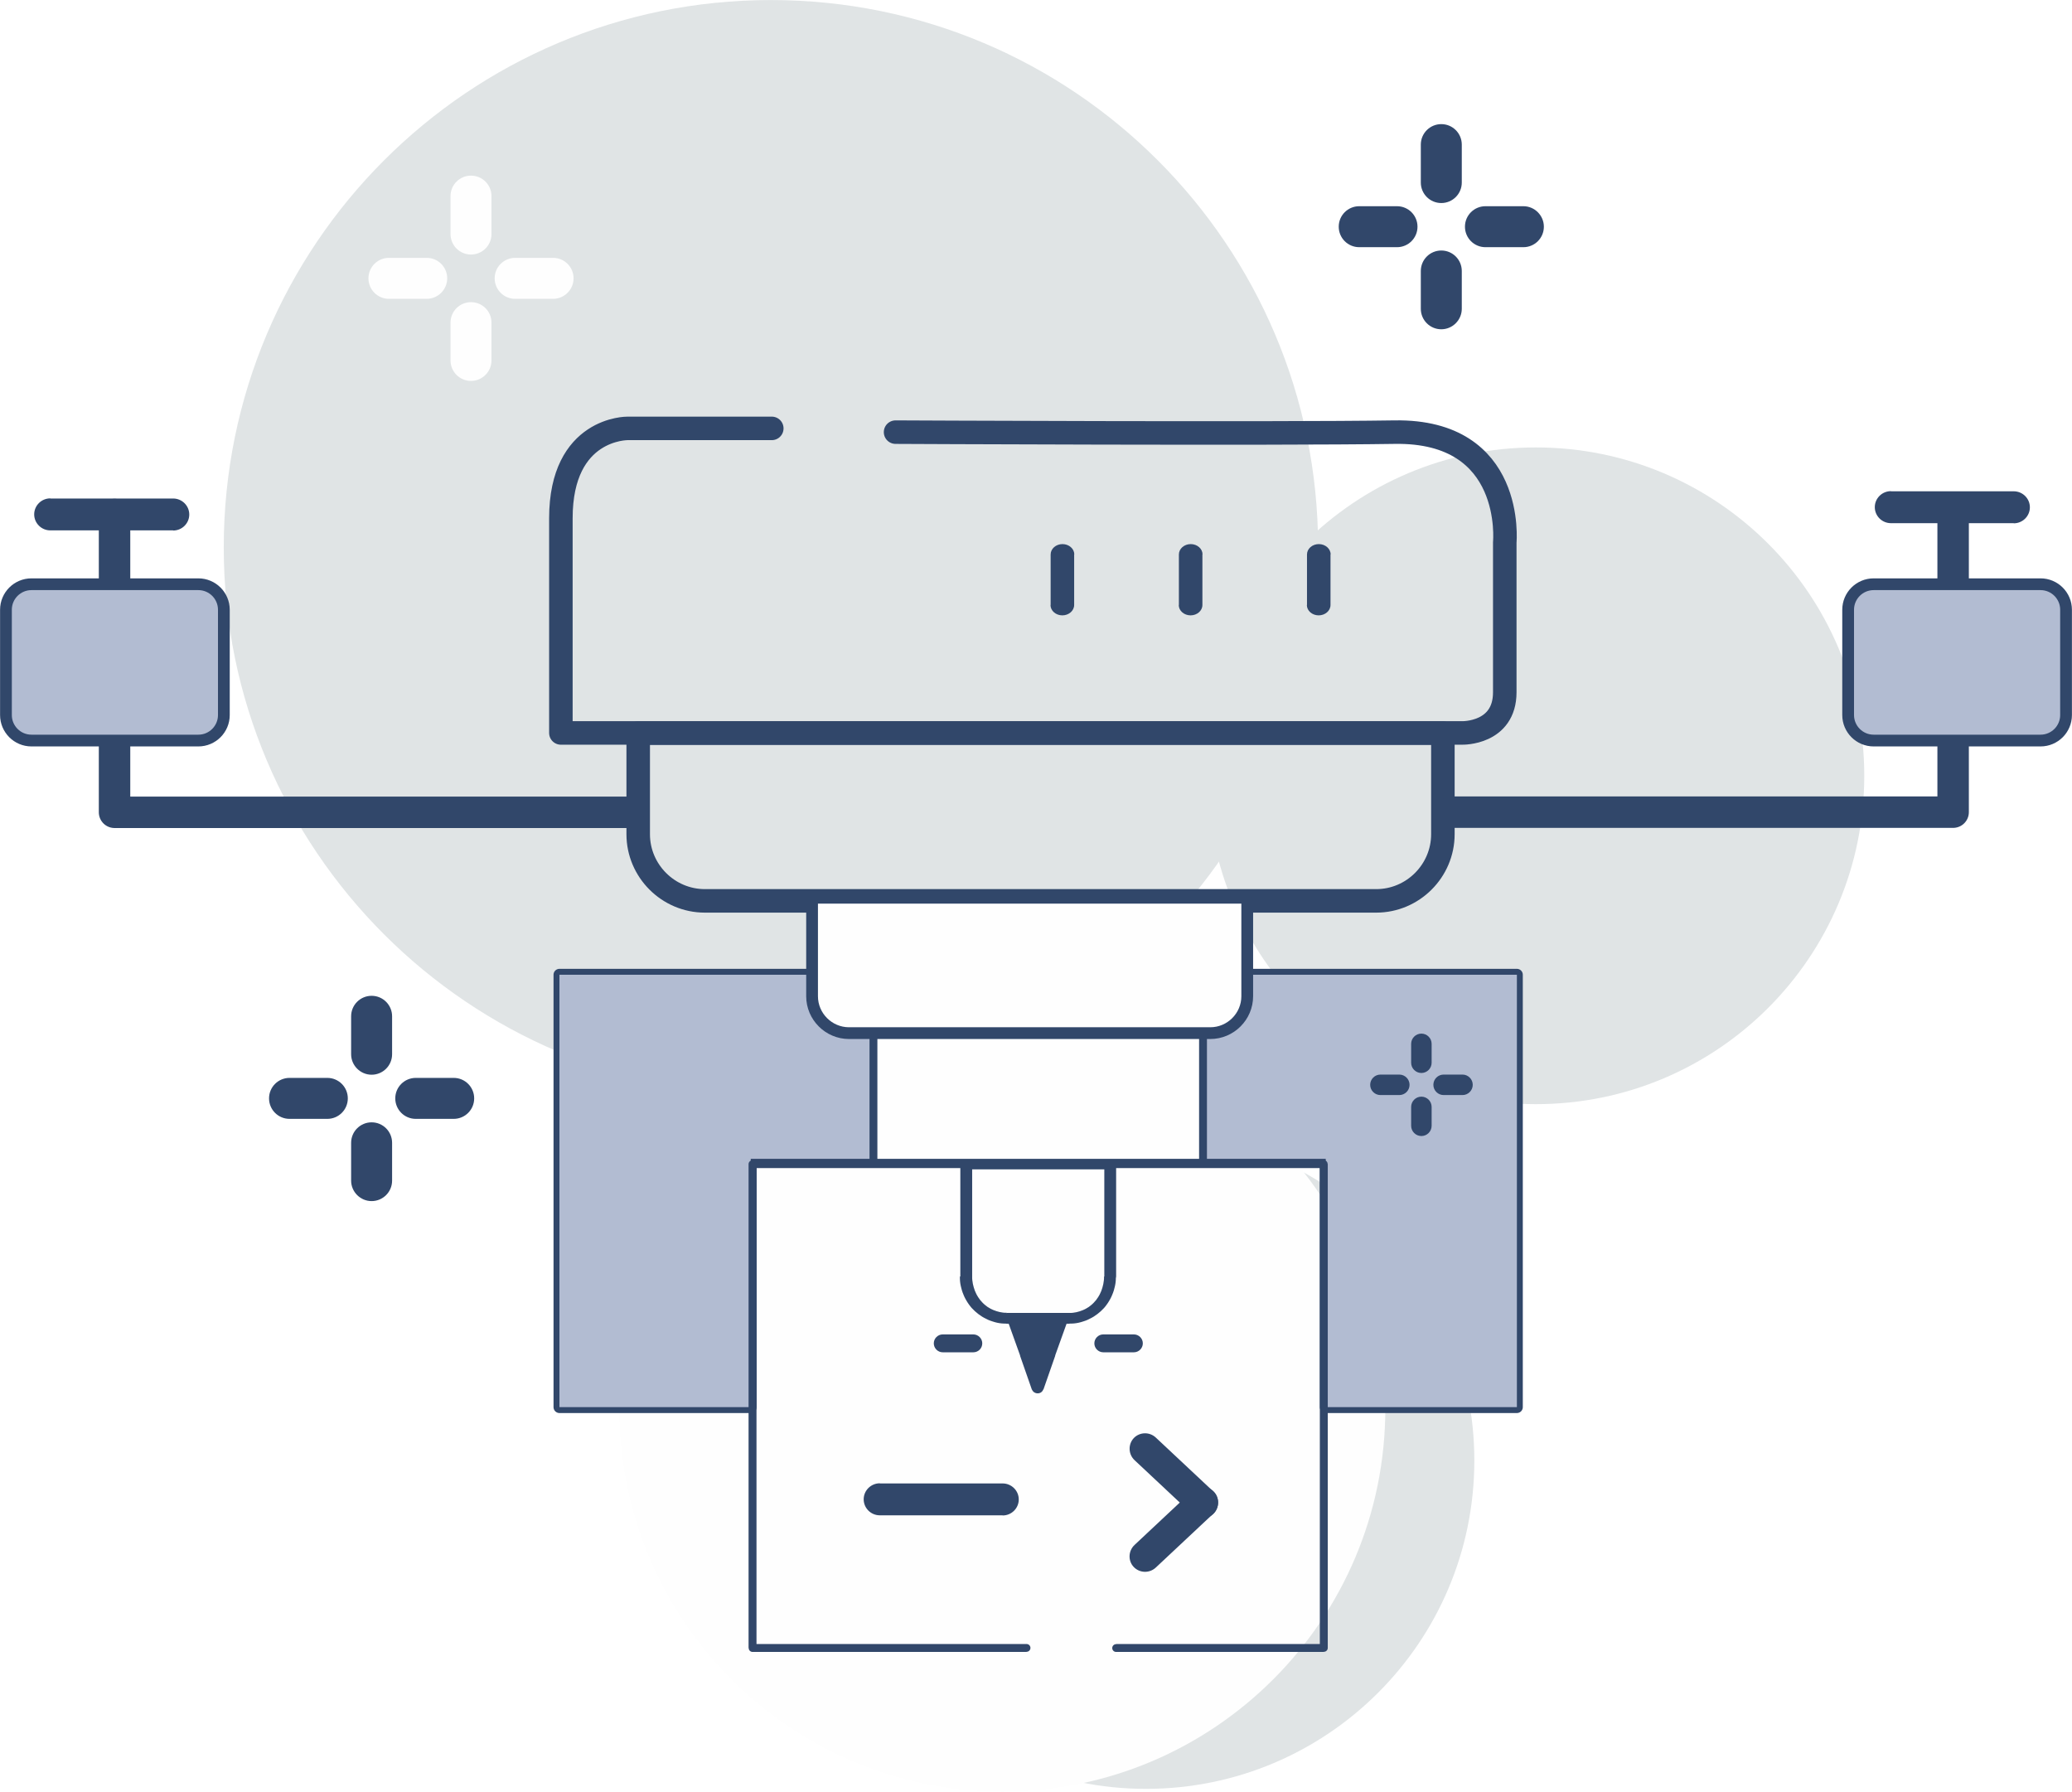
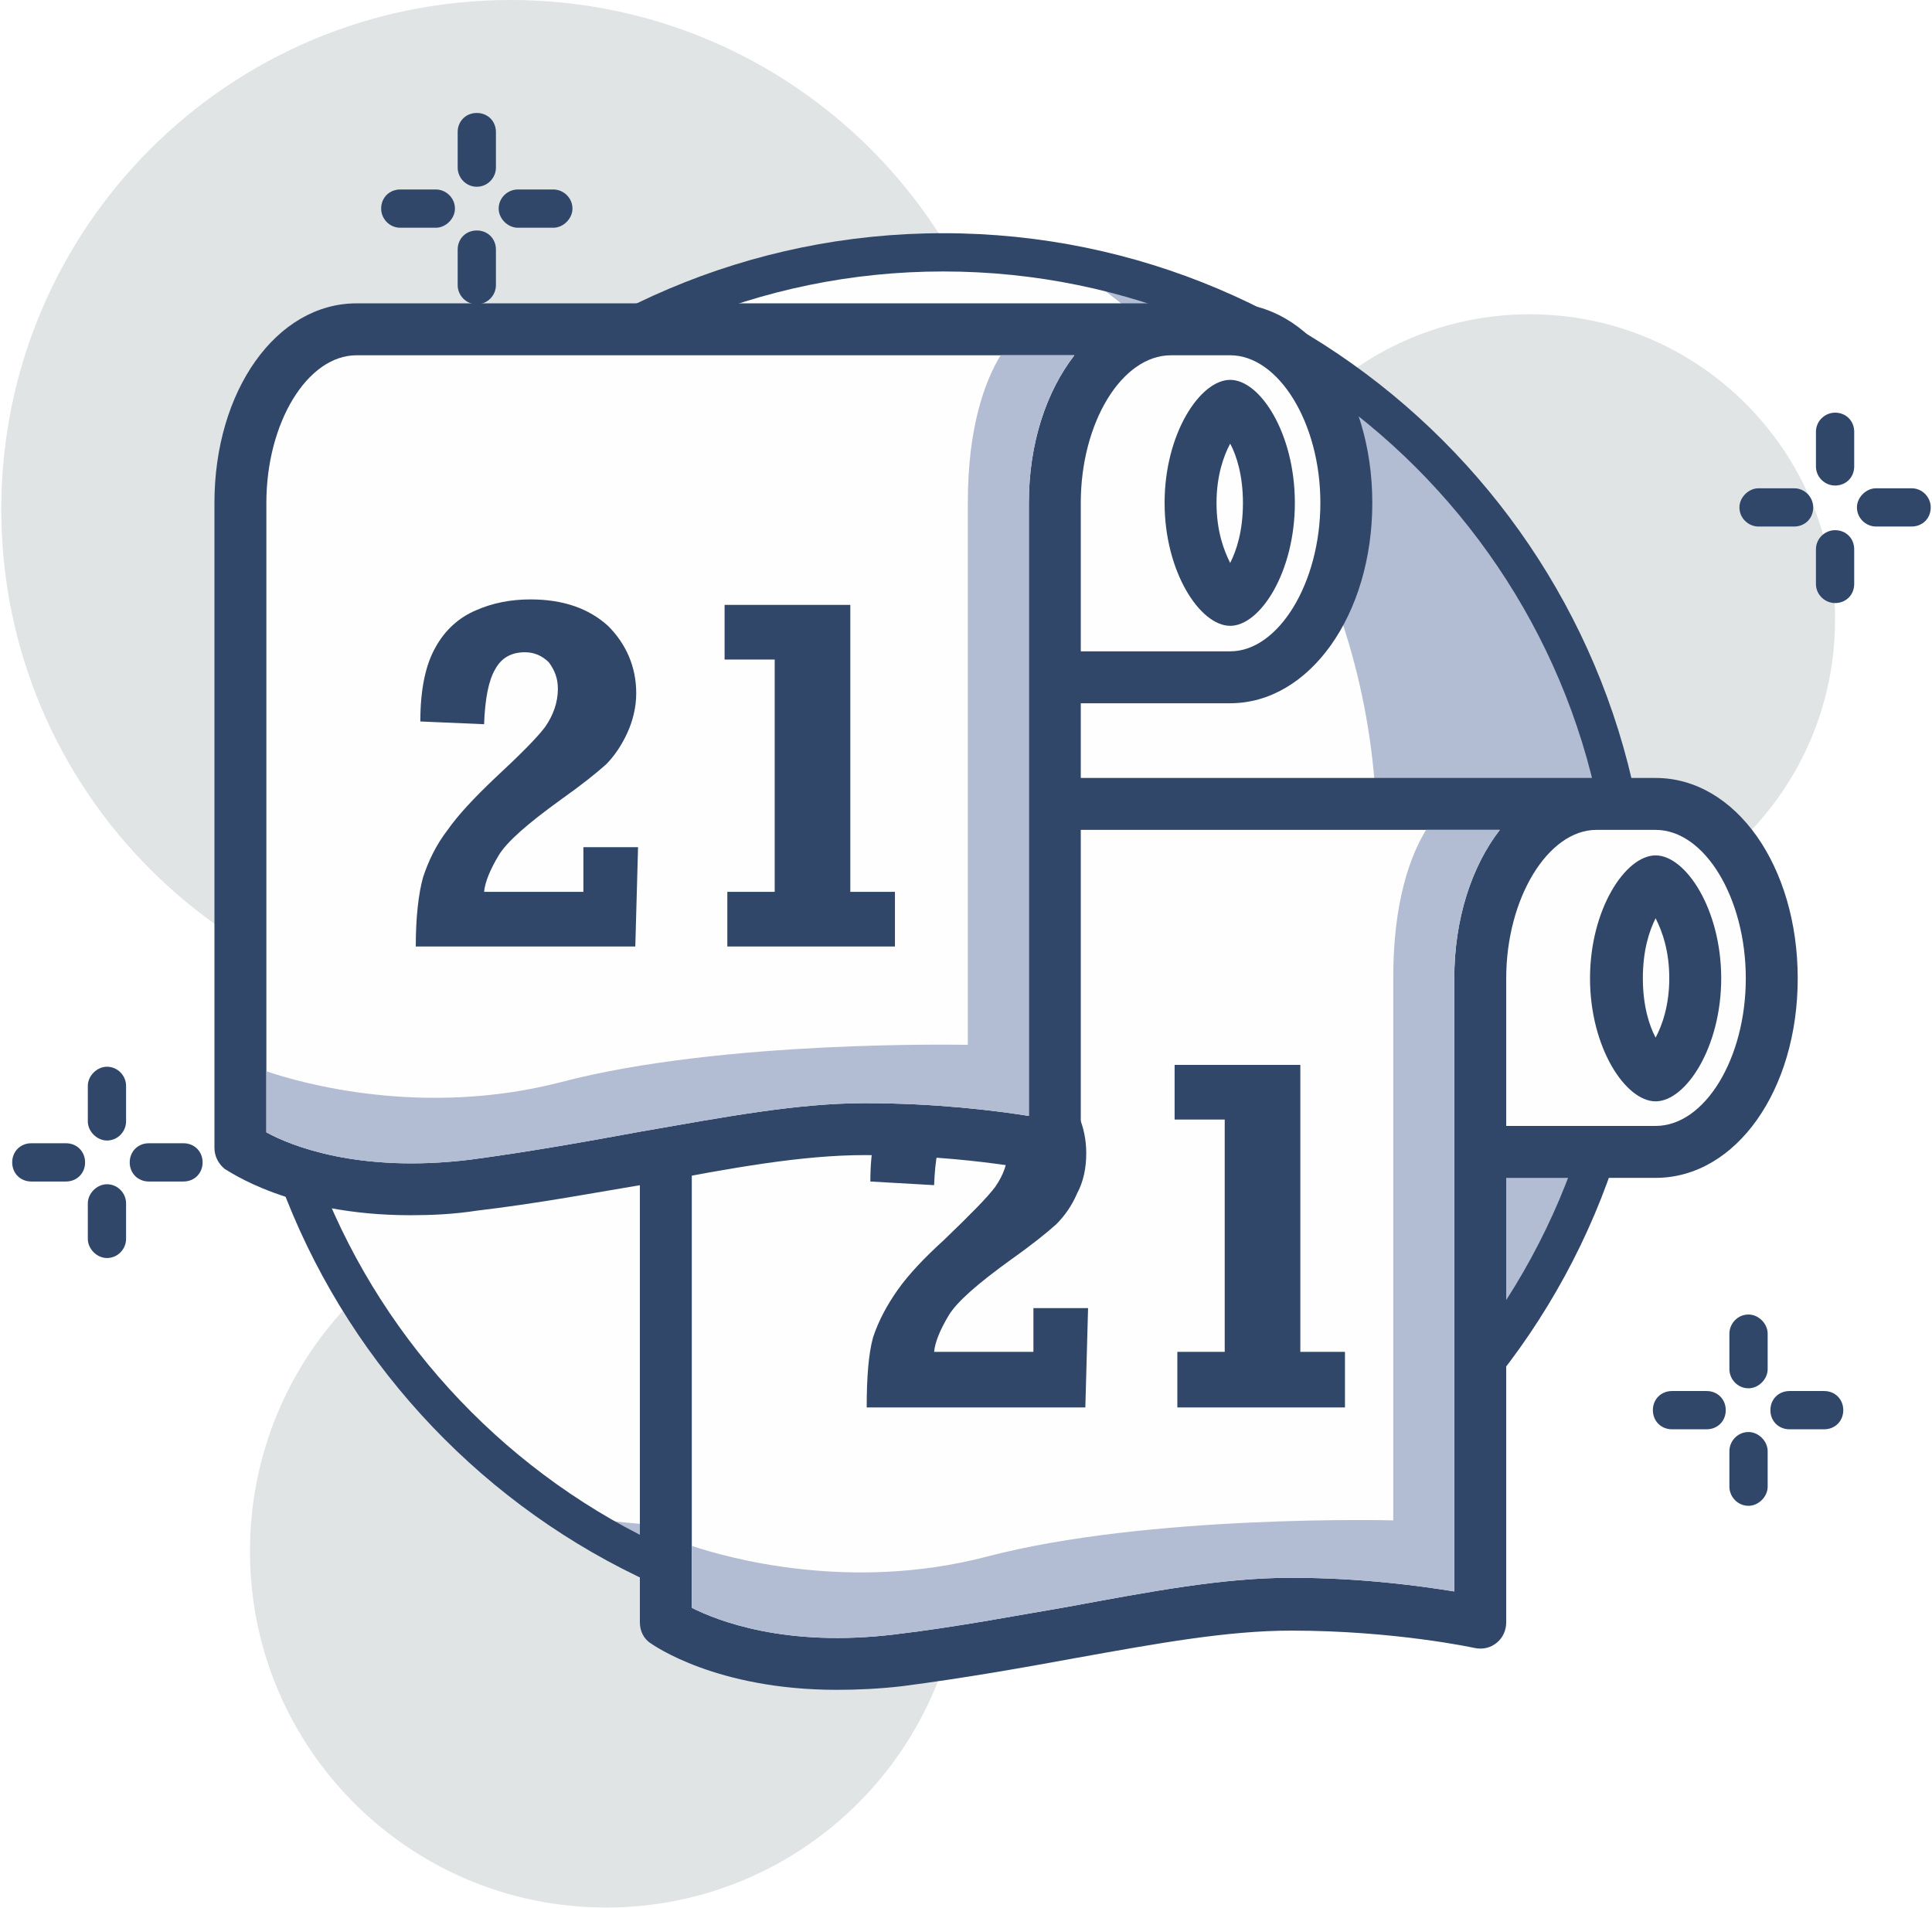
- <svg xmlns="http://www.w3.org/2000/svg" xml:space="preserve" width="5.595cm" height="4.838cm" version="1.1" style="shape-rendering:geometricPrecision; text-rendering:geometricPrecision; image-rendering:optimizeQuality; fill-rule:evenodd; clip-rule:evenodd" viewBox="0 0 143.63 124.19">
+ <svg xmlns="http://www.w3.org/2000/svg" xml:space="preserve" width="554px" height="547px" version="1.1" style="shape-rendering:geometricPrecision; text-rendering:geometricPrecision; image-rendering:optimizeQuality; fill-rule:evenodd; clip-rule:evenodd" viewBox="0 0 21.18 20.94">
  <defs>
    <style type="text/css">
   
-     .str4 {stroke:#31476A;stroke-width:2.18;stroke-linecap:round;stroke-linejoin:round;stroke-miterlimit:22.926}
-     .str0 {stroke:#31476A;stroke-width:0.82;stroke-linecap:round;stroke-linejoin:round;stroke-miterlimit:22.926}
-     .str3 {stroke:#31476A;stroke-width:1.09;stroke-linecap:round;stroke-linejoin:round;stroke-miterlimit:22.926}
-     .str5 {stroke:#31476A;stroke-width:1.63;stroke-linecap:round;stroke-linejoin:round;stroke-miterlimit:22.926}
-     .str7 {stroke:#31476A;stroke-width:1.63;stroke-linecap:round;stroke-linejoin:round;stroke-miterlimit:22.926}
-     .str1 {stroke:#31476A;stroke-width:1.63;stroke-linecap:round;stroke-linejoin:round;stroke-miterlimit:22.926}
-     .str2 {stroke:#31476A;stroke-width:1.63;stroke-linecap:round;stroke-linejoin:round;stroke-miterlimit:22.926}
-     .str6 {stroke:#31476A;stroke-width:1.63;stroke-linecap:round;stroke-linejoin:round;stroke-miterlimit:22.926}
-     .fil4 {fill:none}
-     .fil8 {fill:#FEFEFE}
-     .fil5 {fill:#B2BCD2}
-     .fil7 {fill:#31476A}
-     .fil3 {fill:#FEFEFE;fill-rule:nonzero}
    .fil1 {fill:#FEFEFE;fill-rule:nonzero}
    .fil0 {fill:#E0E4E5;fill-rule:nonzero}
-     .fil2 {fill:#31476A;fill-rule:nonzero}
-     .fil6 {fill:#31476A;fill-rule:nonzero}
+     .fil2 {fill:#B2BCD2;fill-rule:nonzero}
+     .fil3 {fill:#31476A;fill-rule:nonzero}
   
  </style>
  </defs>
  <g id="Capa_x0020_1">
-     <path class="fil0" d="M102.2 101.23c0,12.57 -10.19,22.76 -22.76,22.76 -12.57,0 -22.76,-10.19 -22.76,-22.76 0,-12.57 10.19,-22.76 22.76,-22.76 12.57,0 22.76,10.19 22.76,22.76z" />
-     <path class="fil1" d="M96.03 97.63c0,14.67 -11.89,26.55 -26.55,26.55 -14.67,0 -26.55,-11.89 -26.55,-26.55 0,-14.66 11.89,-26.55 26.55,-26.55 14.67,0 26.55,11.89 26.55,26.55z" />
-     <path class="fil0" d="M129.23 53.77c0,12.57 -10.19,22.76 -22.76,22.76 -12.57,0 -22.76,-10.19 -22.76,-22.76 0,-12.57 10.19,-22.76 22.76,-22.76 12.57,0 22.76,10.19 22.76,22.76z" />
-     <path class="fil0" d="M91.37 37.94c0,20.95 -16.98,37.93 -37.93,37.93 -20.95,0 -37.93,-16.99 -37.93,-37.93 0,-20.95 16.98,-37.94 37.93,-37.94 20.95,0 37.93,16.99 37.93,37.94z" />
-     <g id="_2496405986832">
-       <path class="fil2" d="M31.45 77.55l-2.63 0c-0.79,0 -1.42,-0.64 -1.42,-1.42 0,-0.79 0.64,-1.42 1.42,-1.42l2.63 0c0.79,0 1.42,0.64 1.42,1.42 0,0.79 -0.64,1.42 -1.42,1.42z" />
-       <path class="fil2" d="M22.69 77.55l-2.62 0c-0.79,0 -1.42,-0.64 -1.42,-1.42 0,-0.79 0.64,-1.42 1.42,-1.42l2.62 0c0.79,0 1.42,0.64 1.42,1.42 0,0.79 -0.64,1.42 -1.42,1.42z" />
-       <path class="fil2" d="M25.76 83.25c-0.78,0 -1.42,-0.64 -1.42,-1.42l0 -2.62c0,-0.79 0.64,-1.42 1.42,-1.42 0.79,0 1.42,0.64 1.42,1.42l0 2.62c0,0.79 -0.64,1.42 -1.42,1.42z" />
-       <path class="fil2" d="M25.76 74.49c-0.78,0 -1.42,-0.64 -1.42,-1.42l0 -2.63c0,-0.79 0.64,-1.42 1.42,-1.42 0.79,0 1.42,0.64 1.42,1.42l0 2.63c0,0.79 -0.64,1.42 -1.42,1.42z" />
-     </g>
-     <g id="_2496405990288">
-       <path class="fil2" d="M105.6 17.13l-2.63 0c-0.79,0 -1.42,-0.64 -1.42,-1.42 0,-0.79 0.64,-1.42 1.42,-1.42l2.63 0c0.78,0 1.42,0.64 1.42,1.42 0,0.79 -0.64,1.42 -1.42,1.42z" />
-       <path class="fil2" d="M96.84 17.13l-2.62 0c-0.79,0 -1.42,-0.64 -1.42,-1.42 0,-0.79 0.64,-1.42 1.42,-1.42l2.62 0c0.79,0 1.42,0.64 1.42,1.42 0,0.79 -0.64,1.42 -1.42,1.42z" />
-       <path class="fil2" d="M99.91 22.82c-0.79,0 -1.42,-0.64 -1.42,-1.42l0 -2.62c0,-0.79 0.64,-1.42 1.42,-1.42 0.79,0 1.42,0.64 1.42,1.42l0 2.62c0,0.78 -0.64,1.42 -1.42,1.42z" />
-       <path class="fil2" d="M99.91 14.07c-0.79,0 -1.42,-0.64 -1.42,-1.42l0 -2.63c0,-0.79 0.64,-1.42 1.42,-1.42 0.79,0 1.42,0.64 1.42,1.42l0 2.63c0,0.79 -0.64,1.42 -1.42,1.42z" />
-     </g>
-     <g id="_2496405993504">
-       <path class="fil3" d="M38.34 20.71l-2.63 0c-0.79,0 -1.42,-0.64 -1.42,-1.42 0,-0.79 0.64,-1.42 1.42,-1.42l2.63 0c0.79,0 1.42,0.64 1.42,1.42 0,0.78 -0.64,1.42 -1.42,1.42z" />
-       <path class="fil3" d="M29.58 20.71l-2.62 0c-0.79,0 -1.42,-0.64 -1.42,-1.42 0,-0.79 0.64,-1.42 1.42,-1.42l2.62 0c0.79,0 1.42,0.64 1.42,1.42 0,0.78 -0.64,1.42 -1.42,1.42z" />
-       <path class="fil3" d="M32.65 26.4c-0.79,0 -1.42,-0.64 -1.42,-1.42l0 -2.62c0,-0.79 0.64,-1.42 1.42,-1.42 0.79,0 1.42,0.64 1.42,1.42l0 2.62c0,0.78 -0.64,1.42 -1.42,1.42z" />
-       <path class="fil3" d="M32.65 17.64c-0.79,0 -1.42,-0.64 -1.42,-1.42l0 -2.63c0,-0.79 0.64,-1.42 1.42,-1.42 0.79,0 1.42,0.64 1.42,1.42l0 2.63c0,0.79 -0.64,1.42 -1.42,1.42z" />
-     </g>
-     <g>
-       <polygon class="fil4 str0" points="52.04,97.53 38.78,97.53 38.78,67.56 56.7,67.56 105.15,67.56 105.15,97.53 91.9,97.53 91.9,80.32 52.04,80.32 " />
-       <polygon id="_1" class="fil5" points="52.04,97.53 38.78,97.53 38.78,67.56 56.7,67.56 105.15,67.56 105.15,97.53 91.9,97.53 91.9,80.32 52.04,80.32 " />
-     </g>
-     <g id="_2496405994320">
-       <g>
-         <path class="fil6" d="M76.96 81.05l-9.97 0 0 -0.75 9.97 0 0.41 0.37 -0.41 0.37zm0 -0.75c0.23,0 0.41,0.17 0.41,0.37 0,0.21 -0.18,0.37 -0.41,0.37l0 -0.75zm-0.41 8.17l0 -7.79 0.82 0 0 7.79 0 0 -0.82 0zm0.82 0c0,0.21 -0.18,0.37 -0.41,0.37 -0.23,0 -0.41,-0.17 -0.41,-0.37l0.82 0zm-3.23 3.28l0 -0.75 0 0 0.12 -0 0.12 -0.01 0.12 -0.02 0.12 -0.02 0.11 -0.03 0.11 -0.03 0.11 -0.04 0.11 -0.04 0.11 -0.05 0.1 -0.05 0.1 -0.06 0.1 -0.06 0.09 -0.07 0.09 -0.07 0.09 -0.08 0.08 -0.08 0.08 -0.09 0.08 -0.09 0.07 -0.1 0.07 -0.1 0.06 -0.1 0.06 -0.11 0.05 -0.11 0.05 -0.11 0.04 -0.12 0.04 -0.12 0.03 -0.12 0.03 -0.12 0.02 -0.13 0.02 -0.13 0.01 -0.13 0 -0.13 0.82 0 -0 0.17 -0.01 0.16 -0.02 0.16 -0.03 0.16 -0.04 0.16 -0.04 0.15 -0.05 0.15 -0.06 0.15 -0.06 0.14 -0.07 0.14 -0.08 0.14 -0.08 0.13 -0.09 0.13 -0.09 0.12 -0.1 0.12 -0.11 0.11 -0.11 0.11 -0.12 0.1 -0.12 0.1 -0.13 0.09 -0.13 0.09 -0.14 0.08 -0.14 0.07 -0.14 0.07 -0.15 0.06 -0.15 0.05 -0.16 0.05 -0.16 0.04 -0.16 0.03 -0.16 0.02 -0.17 0.01 -0.17 0 0 0zm0 0c-0.23,0 -0.41,-0.17 -0.41,-0.37 0,-0.21 0.18,-0.37 0.41,-0.37l0 0.75zm-4.34 -0.75l4.34 0 0 0.75 -4.34 0 0 0 0 -0.75zm0 0.75c-0.23,0 -0.41,-0.17 -0.41,-0.37 0,-0.21 0.18,-0.37 0.41,-0.37l0 0.75zm-3.23 -3.28l0.82 0 0 0 0 0.13 0.01 0.13 0.02 0.13 0.02 0.13 0.03 0.12 0.03 0.12 0.04 0.12 0.04 0.12 0.05 0.11 0.05 0.11 0.06 0.11 0.06 0.1 0.07 0.1 0.07 0.1 0.08 0.09 0.08 0.09 0.08 0.08 0.09 0.08 0.09 0.07 0.09 0.07 0.1 0.06 0.1 0.06 0.1 0.05 0.11 0.05 0.11 0.04 0.11 0.04 0.11 0.03 0.11 0.03 0.12 0.02 0.12 0.02 0.12 0.01 0.12 0 0 0.75 -0.17 -0 -0.17 -0.01 -0.16 -0.02 -0.16 -0.03 -0.16 -0.04 -0.16 -0.05 -0.15 -0.05 -0.15 -0.06 -0.14 -0.07 -0.14 -0.07 -0.14 -0.08 -0.13 -0.09 -0.13 -0.09 -0.12 -0.1 -0.12 -0.1 -0.11 -0.11 -0.11 -0.11 -0.1 -0.12 -0.09 -0.12 -0.09 -0.13 -0.08 -0.13 -0.08 -0.14 -0.07 -0.14 -0.06 -0.14 -0.06 -0.15 -0.05 -0.15 -0.04 -0.15 -0.04 -0.16 -0.03 -0.16 -0.02 -0.16 -0.01 -0.16 -0 -0.17 0 0zm0 0c0,-0.21 0.18,-0.37 0.41,-0.37 0.23,0 0.41,0.17 0.41,0.37l-0.82 0zm0.82 -7.79l0 7.79 -0.82 0 0 -7.79 0.41 -0.37 0.41 0.37zm-0.82 0c0,-0.21 0.18,-0.37 0.41,-0.37 0.23,0 0.41,0.17 0.41,0.37l-0.82 0z" />
-       </g>
-       <g>
-         <path class="fil6" d="M73.15 93.96l-0.82 2.35 -0.78 -0.23 0.82 -2.35 0 -0 0.78 0.23zm-0.78 -0.23c0.07,-0.2 0.3,-0.3 0.51,-0.24 0.21,0.06 0.33,0.27 0.26,0.47l-0.78 -0.23zm1.61 -2.11l-0.84 2.34 -0.77 -0.23 0.84 -2.34 0.38 -0.26 0.39 0.49zm-0.77 -0.23c0.07,-0.2 0.3,-0.3 0.51,-0.24 0.21,0.06 0.33,0.28 0.26,0.47l-0.77 -0.23zm-1.28 -0.24l1.66 -0.02 0.01 0.75 -1.66 0.02 -0.01 0 0 -0.75zm0.01 0.75c-0.23,0 -0.41,-0.16 -0.41,-0.37 -0,-0.21 0.18,-0.38 0.4,-0.38l0.01 0.75zm-1.66 -0.76l1.66 0.02 -0.01 0.75 -1.66 -0.02 -0.38 -0.26 0.39 -0.49zm-0.01 0.75c-0.23,-0 -0.41,-0.17 -0.4,-0.38 0,-0.21 0.19,-0.37 0.41,-0.37l-0.01 0.75zm0.45 2.08l-0.84 -2.34 0.77 -0.23 0.84 2.34 0 0 -0.78 0.23zm0.77 -0.23c0.07,0.2 -0.05,0.41 -0.26,0.47 -0.21,0.06 -0.44,-0.04 -0.51,-0.24l0.77 -0.23zm0.04 2.58l-0.82 -2.35 0.78 -0.23 0.82 2.35 0 0.23 -0.78 0zm0.78 -0.23c0.07,0.2 -0.05,0.41 -0.26,0.47 -0.21,0.06 -0.44,-0.05 -0.51,-0.24l0.78 -0.23z" />
-         <polygon id="_1_5" class="fil7" points="71.94,96.2 72.76,93.84 73.6,91.51 71.94,91.52 70.28,91.51 71.12,93.84 " />
-       </g>
-     </g>
-     <g>
-       <path class="fil4 str1" d="M53.5 29.69l-9.99 0c0,0 -4.63,-0.07 -4.63,6.23 0,6.3 0,14.88 0,14.88l62.48 0c0,0 2.95,0.07 2.95,-2.82 0,-2.88 0,-10.39 0,-10.39 0,0 0.74,-7.78 -7.64,-7.64 -8.38,0.13 -34.59,0 -34.59,0" />
-     </g>
-     <g>
-       <path class="fil4 str2" d="M44.25 50.81l55.77 0 0 7.01c0,2.54 -2.08,4.62 -4.62,4.62l-46.54 0c-2.54,0 -4.62,-2.08 -4.62,-4.62l0 -7.01z" />
-     </g>
-     <g>
-       <polygon class="fil4 str3" points="60.82,71.2 83.12,71.2 83.12,80.32 60.82,80.32 " />
-       <polygon id="_1_6" class="fil8" points="60.82,71.2 83.12,71.2 83.12,80.32 60.82,80.32 " />
-     </g>
-     <g>
-       <path class="fil6" d="M69.5 102.82c0.62,0 1.12,0.5 1.12,1.11 0,0.61 -0.5,1.11 -1.12,1.11l0 -2.21zm-8.51 0l8.51 0 0 2.21 -8.51 0 0 -2.21zm0 2.21c-0.62,0 -1.12,-0.5 -1.12,-1.11 0,-0.61 0.5,-1.11 1.12,-1.11l0 2.21z" />
-     </g>
-     <g>
-       <path class="fil6" d="M71.16 113.95c0.15,0 0.27,0.12 0.27,0.27 0,0.15 -0.12,0.27 -0.27,0.27l0 -0.55zm-18.99 0l18.99 0 0 0.55 -18.99 0 -0.27 -0.27 0.27 -0.27zm0 0.55c-0.15,0 -0.27,-0.12 -0.27,-0.27 0,-0.15 0.12,-0.27 0.27,-0.27l0 0.55zm0.27 -33.81l0 33.54 -0.55 0 0 -33.54 0.27 -0.27 0.27 0.27zm-0.55 0c0,-0.15 0.12,-0.27 0.27,-0.27 0.15,0 0.27,0.12 0.27,0.27l-0.55 0zm39.87 0.27l-39.59 0 0 -0.55 39.59 0 0.27 0.27 -0.27 0.27zm0 -0.55c0.15,0 0.27,0.12 0.27,0.27 0,0.15 -0.12,0.27 -0.27,0.27l0 -0.55zm-0.27 33.81l0 -33.54 0.55 0 0 33.54 -0.27 0.27 -0.27 -0.27zm0.55 0c0,0.15 -0.12,0.27 -0.27,0.27 -0.15,0 -0.27,-0.12 -0.27,-0.27l0.55 0zm-14.67 -0.27l14.39 0 0 0.55 -14.39 0 0 -0.55zm0 0.55c-0.15,0 -0.27,-0.12 -0.27,-0.27 0,-0.15 0.12,-0.27 0.27,-0.27l0 0.55z" />
-     </g>
-     <g>
-       <path class="fil4 str4" d="M43.56 56.3l-35.62 0 0 -5.05m0 -11.07l0 -4.52m127.45 0.6l0 4.01m0 11.01l0 5.01 -34.77 0" />
-     </g>
-     <g id="_2496405999456">
-       <g>
-         <path class="fil6" d="M84.09 103.36c0.44,0.41 0.46,1.1 0.06,1.53 -0.41,0.43 -1.09,0.45 -1.53,0.04l1.47 -1.57zm-3.97 -3.72l3.97 3.72 -1.47 1.57 -3.97 -3.72 1.47 -1.57zm-1.47 1.57c-0.44,-0.41 -0.46,-1.1 -0.06,-1.53 0.41,-0.43 1.09,-0.45 1.53,-0.04l-1.47 1.57z" />
-       </g>
-       <g>
-         <path class="fil6" d="M84.09 104.93l-1.47 -1.57c0.44,-0.41 1.12,-0.39 1.53,0.04 0.41,0.43 0.38,1.12 -0.06,1.53zm-3.97 3.72l-1.47 -1.57 3.97 -3.72 1.47 1.57 -3.97 3.72zm-1.47 -1.57l1.47 1.57c-0.44,0.41 -1.12,0.39 -1.53,-0.04 -0.41,-0.43 -0.38,-1.12 0.06,-1.53z" />
-       </g>
-     </g>
-     <g>
-       <path class="fil6" d="M12 34.55c0.62,0 1.12,0.5 1.12,1.11 0,0.61 -0.5,1.11 -1.12,1.11l0 -2.21zm-8.51 0l8.51 0 0 2.21 -8.51 0 0 -2.21zm0 2.21c-0.62,0 -1.12,-0.5 -1.12,-1.11 0,-0.61 0.5,-1.11 1.12,-1.11l0 2.21z" />
-     </g>
-     <g>
-       <path class="fil6" d="M139.59 34.05c0.62,0 1.12,0.5 1.12,1.11 0,0.61 -0.5,1.11 -1.12,1.11l0 -2.21zm-8.51 0l8.51 0 0 2.21 -8.51 0 0 -2.21zm0 2.21c-0.62,0 -1.12,-0.5 -1.12,-1.11 0,-0.61 0.5,-1.11 1.12,-1.11l0 2.21z" />
-     </g>
-     <g>
-       <path class="fil6" d="M72.83 38.43c0,-0.4 0.37,-0.72 0.82,-0.72 0.45,0 0.82,0.32 0.82,0.72l-1.63 0zm0 3.5l0 -3.5 1.63 0 0 3.5 -1.63 0zm1.63 0c0,0.4 -0.37,0.72 -0.82,0.72 -0.45,0 -0.82,-0.32 -0.82,-0.72l1.63 0z" />
-     </g>
-     <g>
-       <path class="fil6" d="M81.72 38.43c0,-0.4 0.37,-0.72 0.82,-0.72 0.45,0 0.82,0.32 0.82,0.72l-1.63 0zm0 3.5l0 -3.5 1.63 0 0 3.5 -1.63 0zm1.63 0c0,0.4 -0.37,0.72 -0.82,0.72 -0.45,0 -0.82,-0.32 -0.82,-0.72l1.63 0z" />
-     </g>
-     <g>
-       <path class="fil6" d="M90.6 38.43c0,-0.4 0.37,-0.72 0.82,-0.72 0.45,0 0.82,0.32 0.82,0.72l-1.63 0zm0 3.5l0 -3.5 1.63 0 0 3.5 -1.63 0zm1.63 0c0,0.4 -0.37,0.72 -0.82,0.72 -0.45,0 -0.82,-0.32 -0.82,-0.72l1.63 0z" />
-     </g>
-     <g>
-       <path class="fil4 str5" d="M2.18 40.9l11.57 0c0.75,0 1.36,0.61 1.36,1.36l0 7.3c0,0.75 -0.61,1.36 -1.36,1.36l-11.57 0c-0.75,0 -1.36,-0.61 -1.36,-1.36l0 -7.3c0,-0.75 0.61,-1.36 1.36,-1.36z" />
-       <path id="_1_7" class="fil5" d="M2.18 40.9l11.57 0c0.75,0 1.36,0.61 1.36,1.36l0 7.3c0,0.75 -0.61,1.36 -1.36,1.36l-11.57 0c-0.75,0 -1.36,-0.61 -1.36,-1.36l0 -7.3c0,-0.75 0.61,-1.36 1.36,-1.36z" />
-     </g>
-     <g>
-       <path class="fil4 str6" d="M141.45 40.9l-11.57 0c-0.75,0 -1.36,0.61 -1.36,1.36l0 7.3c0,0.75 0.61,1.36 1.36,1.36l11.57 0c0.75,0 1.36,-0.61 1.36,-1.36l0 -7.3c0,-0.75 -0.61,-1.36 -1.36,-1.36z" />
-       <path id="_1_8" class="fil5" d="M141.45 40.9l-11.57 0c-0.75,0 -1.36,0.61 -1.36,1.36l0 7.3c0,0.75 0.61,1.36 1.36,1.36l11.57 0c0.75,0 1.36,-0.61 1.36,-1.36l0 -7.3c0,-0.75 -0.61,-1.36 -1.36,-1.36z" />
-     </g>
-     <g>
-       <path class="fil4 str7" d="M56.7 62.63l29.35 0 0 6.42c0,1.18 -0.97,2.15 -2.15,2.15l-25.05 0c-1.18,0 -2.15,-0.97 -2.15,-2.15l0 -6.42z" />
-       <path id="_1_9" class="fil8" d="M56.7 62.63l29.35 0 0 6.42c0,1.18 -0.97,2.15 -2.15,2.15l-25.05 0c-1.18,0 -2.15,-0.97 -2.15,-2.15l0 -6.42z" />
-     </g>
-     <path class="fil2" d="M76.48 92.49c-0.34,0 -0.62,0.28 -0.62,0.62 0,0.34 0.28,0.62 0.62,0.62l2.12 0c0.34,0 0.62,-0.28 0.62,-0.62 0,-0.34 -0.28,-0.62 -0.62,-0.62l-2.12 0z" />
-     <path class="fil2" d="M65.35 92.49c-0.34,0 -0.62,0.28 -0.62,0.62 0,0.34 0.28,0.62 0.62,0.62l2.12 0c0.35,0 0.62,-0.28 0.62,-0.62 0,-0.34 -0.28,-0.62 -0.62,-0.62l-2.12 0z" />
-     <g id="_2496406005888">
-       <path class="fil2" d="M101.38 75.9l-1.31 0c-0.39,0 -0.71,-0.32 -0.71,-0.71 0,-0.39 0.32,-0.71 0.71,-0.71l1.31 0c0.39,0 0.71,0.32 0.71,0.71 0,0.39 -0.32,0.71 -0.71,0.71z" />
-       <path class="fil2" d="M97 75.9l-1.31 0c-0.39,0 -0.71,-0.32 -0.71,-0.71 0,-0.39 0.32,-0.71 0.71,-0.71l1.31 0c0.39,0 0.71,0.32 0.71,0.71 0,0.39 -0.32,0.71 -0.71,0.71z" />
-       <path class="fil2" d="M98.53 78.74c-0.39,0 -0.71,-0.32 -0.71,-0.71l0 -1.31c0,-0.39 0.32,-0.71 0.71,-0.71 0.39,0 0.71,0.32 0.71,0.71l0 1.31c0,0.39 -0.32,0.71 -0.71,0.71z" />
-       <path class="fil2" d="M98.53 74.37c-0.39,0 -0.71,-0.32 -0.71,-0.71l0 -1.31c0,-0.39 0.32,-0.71 0.71,-0.71 0.39,0 0.71,0.32 0.71,0.71l0 1.31c0,0.39 -0.32,0.71 -0.71,0.71z" />
-     </g>
+     <path class="fil0" d="M10.55 17.03c0,2.16 -1.75,3.91 -3.91,3.91 -2.16,0 -3.91,-1.75 -3.91,-3.91 0,-2.17 1.75,-3.92 3.91,-3.92 2.16,0 3.91,1.75 3.91,3.92z" />
+     <path class="fil0" d="M20.13 6.8c0,1.86 -1.5,3.36 -3.35,3.36 -1.86,0 -3.36,-1.5 -3.36,-3.36 0,-1.85 1.5,-3.35 3.36,-3.35 1.85,0 3.35,1.5 3.35,3.35z" />
+     <path class="fil0" d="M11.18 5.59c0,3.09 -2.5,5.59 -5.59,5.59 -3.09,0 -5.59,-2.5 -5.59,-5.59 0,-3.09 2.5,-5.59 5.59,-5.59 3.09,0 5.59,2.5 5.59,5.59z" />
+     <path class="fil1" d="M17.89 10.32c0,4.16 -3.38,7.54 -7.55,7.54 -4.16,0 -7.54,-3.38 -7.54,-7.54 0,-4.17 3.38,-7.55 7.54,-7.55 4.17,0 7.55,3.38 7.55,7.55z" />
+     <path class="fil2" d="M11.69 2.89c2.05,1.35 3.41,3.67 3.41,6.31 0,4.17 -3.38,7.55 -7.55,7.55 -0.46,0 -0.91,-0.05 -1.35,-0.13 1.19,0.79 2.61,1.24 4.14,1.24 4.17,0 7.55,-3.38 7.55,-7.54 0,-3.71 -2.67,-6.79 -6.2,-7.43z" />
+     <path class="fil3" d="M10.34 2.98c-4.04,0 -7.33,3.29 -7.33,7.34 0,4.04 3.29,7.33 7.33,7.33 4.05,0 7.34,-3.29 7.34,-7.33 0,-4.05 -3.29,-7.34 -7.34,-7.34zm0 15.09c-4.27,0 -7.75,-3.48 -7.75,-7.75 0,-4.28 3.48,-7.76 7.75,-7.76 4.28,0 7.76,3.48 7.76,7.76 0,4.27 -3.48,7.75 -7.76,7.75z" />
+     <path class="fil1" d="M13.67 7.55c-0.31,0 -0.56,-0.25 -0.56,-0.56 0,-0.31 0.25,-0.56 0.56,-0.56 0.31,0 0.56,0.25 0.56,0.56 0,0.31 -0.25,0.56 -0.56,0.56z" />
+     <path class="fil3" d="M20.01 15.69l-0.38 0c-0.12,0 -0.21,-0.09 -0.21,-0.21 0,-0.12 0.09,-0.21 0.21,-0.21l0.38 0c0.12,0 0.21,0.09 0.21,0.21 0,0.12 -0.09,0.21 -0.21,0.21z" />
+     <path class="fil3" d="M18.72 15.69l-0.38 0c-0.12,0 -0.21,-0.09 -0.21,-0.21 0,-0.12 0.09,-0.21 0.21,-0.21l0.38 0c0.12,0 0.21,0.09 0.21,0.21 0,0.12 -0.09,0.21 -0.21,0.21z" />
+     <path class="fil3" d="M19.18 16.53c-0.12,0 -0.21,-0.1 -0.21,-0.21l0 -0.39c0,-0.11 0.09,-0.21 0.21,-0.21 0.11,0 0.21,0.1 0.21,0.21l0 0.39c0,0.11 -0.1,0.21 -0.21,0.21z" />
+     <path class="fil3" d="M19.18 15.24c-0.12,0 -0.21,-0.1 -0.21,-0.21l0 -0.39c0,-0.11 0.09,-0.21 0.21,-0.21 0.11,0 0.21,0.1 0.21,0.21l0 0.39c0,0.11 -0.1,0.21 -0.21,0.21z" />
+     <path class="fil1" d="M13.73 5.94c0,0.36 -0.29,0.65 -0.65,0.65 -0.36,0 -0.65,-0.29 -0.65,-0.65 0,-0.36 0.29,-0.65 0.65,-0.65 0.36,0 0.65,0.29 0.65,0.65z" />
+     <path class="fil3" d="M2 12.97l-0.38 0c-0.12,0 -0.21,-0.09 -0.21,-0.21 0,-0.12 0.09,-0.21 0.21,-0.21l0.38 0c0.12,0 0.21,0.09 0.21,0.21 0,0.12 -0.09,0.21 -0.21,0.21z" />
+     <path class="fil3" d="M0.71 12.97l-0.38 0c-0.12,0 -0.21,-0.09 -0.21,-0.21 0,-0.12 0.09,-0.21 0.21,-0.21l0.38 0c0.12,0 0.21,0.09 0.21,0.21 0,0.12 -0.09,0.21 -0.21,0.21z" />
+     <path class="fil3" d="M1.16 13.81c-0.11,0 -0.21,-0.1 -0.21,-0.21l0 -0.39c0,-0.11 0.1,-0.21 0.21,-0.21 0.12,0 0.21,0.1 0.21,0.21l0 0.39c0,0.11 -0.09,0.21 -0.21,0.21z" />
+     <path class="fil3" d="M1.16 12.52c-0.11,0 -0.21,-0.1 -0.21,-0.21l0 -0.39c0,-0.11 0.1,-0.21 0.21,-0.21 0.12,0 0.21,0.1 0.21,0.21l0 0.39c0,0.11 -0.09,0.21 -0.21,0.21z" />
+     <path class="fil3" d="M6.06 2.5l-0.39 0c-0.11,0 -0.21,-0.1 -0.21,-0.21 0,-0.12 0.1,-0.21 0.21,-0.21l0.39 0c0.11,0 0.21,0.09 0.21,0.21 0,0.11 -0.1,0.21 -0.21,0.21z" />
+     <path class="fil3" d="M4.77 2.5l-0.39 0c-0.12,0 -0.21,-0.1 -0.21,-0.21 0,-0.12 0.09,-0.21 0.21,-0.21l0.39 0c0.11,0 0.21,0.09 0.21,0.21 0,0.11 -0.1,0.21 -0.21,0.21z" />
+     <path class="fil3" d="M5.22 3.34c-0.12,0 -0.21,-0.1 -0.21,-0.21l0 -0.39c0,-0.12 0.09,-0.21 0.21,-0.21 0.12,0 0.21,0.09 0.21,0.21l0 0.39c0,0.11 -0.09,0.21 -0.21,0.21z" />
+     <path class="fil3" d="M5.22 2.05c-0.12,0 -0.21,-0.1 -0.21,-0.21l0 -0.39c0,-0.12 0.09,-0.21 0.21,-0.21 0.12,0 0.21,0.09 0.21,0.21l0 0.39c0,0.11 -0.09,0.21 -0.21,0.21z" />
+     <path class="fil3" d="M20.97 5.78l-0.39 0c-0.11,0 -0.21,-0.09 -0.21,-0.21 0,-0.11 0.1,-0.21 0.21,-0.21l0.39 0c0.12,0 0.21,0.1 0.21,0.21 0,0.12 -0.09,0.21 -0.21,0.21z" />
+     <path class="fil3" d="M19.68 5.78l-0.39 0c-0.11,0 -0.21,-0.09 -0.21,-0.21 0,-0.11 0.1,-0.21 0.21,-0.21l0.39 0c0.12,0 0.21,0.1 0.21,0.21 0,0.12 -0.09,0.21 -0.21,0.21z" />
+     <path class="fil3" d="M20.13 6.62c-0.11,0 -0.21,-0.09 -0.21,-0.21l0 -0.38c0,-0.12 0.1,-0.21 0.21,-0.21 0.12,0 0.21,0.09 0.21,0.21l0 0.38c0,0.12 -0.09,0.21 -0.21,0.21z" />
+     <path class="fil3" d="M20.13 5.33c-0.11,0 -0.21,-0.09 -0.21,-0.21l0 -0.38c0,-0.12 0.1,-0.21 0.21,-0.21 0.12,0 0.21,0.09 0.21,0.21l0 0.38c0,0.12 -0.09,0.21 -0.21,0.21z" />
+     <path class="fil3" d="M9.17 18.55c-1.32,0 -2.01,-0.49 -2.04,-0.51 -0.08,-0.05 -0.12,-0.14 -0.12,-0.23l0 -7.07c0,-1.23 0.69,-2.2 1.56,-2.2l9.59 0c0.88,0 1.56,0.97 1.56,2.2 0,1.23 -0.68,2.19 -1.56,2.19l-1.64 0 0 4.88c0,0.09 -0.04,0.17 -0.1,0.22 -0.07,0.06 -0.16,0.08 -0.25,0.06 0,0 -0.87,-0.19 -2.01,-0.19 -0.7,0 -1.47,0.14 -2.36,0.3 -0.6,0.11 -1.22,0.22 -1.91,0.31 -0.26,0.03 -0.5,0.04 -0.72,0.04z" />
+     <path class="fil1" d="M7.58 17.65c0.28,0.14 1.03,0.44 2.24,0.29 0.67,-0.08 1.29,-0.2 1.88,-0.3 0.92,-0.17 1.71,-0.32 2.46,-0.32 0.77,0 1.42,0.09 1.79,0.15l0 -6.73c0,-0.65 0.19,-1.23 0.5,-1.63l-7.88 0c-0.53,0 -0.99,0.75 -0.99,1.63l0 6.91z" />
+     <path class="fil1" d="M16.52 12.36l1.64 0c0.54,0 0.99,-0.74 0.99,-1.62 0,-0.88 -0.45,-1.63 -0.99,-1.63l-0.65 0c-0.53,0 -0.99,0.75 -0.99,1.63l0 1.62z" />
+     <path class="fil3" d="M18.16 10.08c-0.07,0.14 -0.14,0.35 -0.14,0.66 0,0.3 0.07,0.52 0.14,0.65 0.07,-0.13 0.15,-0.35 0.15,-0.65 0,-0.31 -0.08,-0.52 -0.15,-0.66zm0.11 1.46l0 0 0 0zm-0.11 0.55c-0.33,0 -0.72,-0.59 -0.72,-1.35 0,-0.76 0.39,-1.35 0.72,-1.35 0.33,0 0.72,0.59 0.72,1.35 0,0.76 -0.39,1.35 -0.72,1.35z" />
+     <path class="fil3" d="M11.93 14.36l-0.03 1.09 -2.4 0c0,-0.33 0.02,-0.59 0.07,-0.77 0.06,-0.18 0.15,-0.35 0.27,-0.52 0.12,-0.17 0.29,-0.35 0.51,-0.55 0.28,-0.27 0.47,-0.46 0.56,-0.58 0.09,-0.13 0.14,-0.26 0.14,-0.42 0,-0.11 -0.03,-0.21 -0.1,-0.28 -0.07,-0.08 -0.16,-0.12 -0.26,-0.12 -0.15,0 -0.26,0.07 -0.33,0.19 -0.07,0.12 -0.11,0.33 -0.12,0.61l-0.7 -0.04c0,-0.36 0.06,-0.63 0.17,-0.82 0.11,-0.18 0.25,-0.31 0.44,-0.4 0.18,-0.08 0.39,-0.12 0.6,-0.12 0.36,0 0.65,0.1 0.85,0.3 0.2,0.19 0.31,0.44 0.31,0.73 0,0.16 -0.03,0.31 -0.1,0.44 -0.06,0.14 -0.14,0.25 -0.23,0.34 -0.1,0.09 -0.26,0.22 -0.5,0.39 -0.36,0.26 -0.59,0.46 -0.68,0.61 -0.09,0.15 -0.15,0.29 -0.16,0.4l1.09 0 0 -0.48 0.6 0zm0.98 1.09l0 -0.61 0.52 0 0 -2.55 -0.55 0 0 -0.6 1.38 0 0 3.15 0.49 0 0 0.61 -1.84 0z" />
+     <path class="fil3" d="M4.49 13.34c-1.32,0 -2,-0.49 -2.04,-0.51 -0.07,-0.06 -0.11,-0.14 -0.11,-0.23l0 -7.08c0,-1.23 0.68,-2.19 1.56,-2.19l9.59 0c0.87,0 1.56,0.96 1.56,2.19 0,1.23 -0.69,2.2 -1.56,2.2l-1.64 0 0 4.88c0,0.08 -0.04,0.16 -0.11,0.22 -0.07,0.05 -0.15,0.07 -0.24,0.05 -0.01,0 -0.87,-0.19 -2.02,-0.19 -0.69,0 -1.46,0.14 -2.35,0.31 -0.6,0.1 -1.23,0.22 -1.91,0.3 -0.26,0.04 -0.5,0.05 -0.73,0.05z" />
+     <path class="fil1" d="M2.91 12.43c0.27,0.15 1.02,0.45 2.24,0.3 0.67,-0.09 1.28,-0.2 1.88,-0.31 0.92,-0.16 1.71,-0.31 2.45,-0.31 0.78,0 1.42,0.08 1.8,0.14l0 -6.73c0,-0.65 0.19,-1.22 0.5,-1.62l-7.88 0c-0.54,0 -0.99,0.74 -0.99,1.62l0 6.91z" />
+     <path class="fil2" d="M2.91 12.43c0.27,0.15 1.02,0.45 2.24,0.3 0.67,-0.09 1.28,-0.2 1.88,-0.31 0.92,-0.16 1.71,-0.31 2.45,-0.31 0.78,0 1.42,0.08 1.8,0.14l0 -6.73c0,-0.65 0.19,-1.22 0.5,-1.62l-0.81 0c-0.17,0.28 -0.36,0.78 -0.36,1.62 0,1.48 0,5.95 0,5.95 0,0 -2.69,-0.06 -4.47,0.41 -1.51,0.39 -2.85,0.01 -3.23,-0.12l0 0.67z" />
+     <path class="fil1" d="M11.85 7.15l1.64 0c0.53,0 0.99,-0.75 0.99,-1.63 0,-0.88 -0.46,-1.62 -0.99,-1.62l-0.65 0c-0.54,0 -0.99,0.74 -0.99,1.62l0 1.63z" />
+     <path class="fil3" d="M13.49 4.87c-0.07,0.13 -0.15,0.35 -0.15,0.65 0,0.31 0.08,0.52 0.15,0.66 0.07,-0.14 0.14,-0.35 0.14,-0.66 0,-0.3 -0.07,-0.52 -0.14,-0.65zm0.1 1.46l0.01 0 -0.01 0zm-0.1 0.54c-0.33,0 -0.72,-0.59 -0.72,-1.35 0,-0.76 0.39,-1.35 0.72,-1.35 0.33,0 0.71,0.59 0.71,1.35 0,0.76 -0.38,1.35 -0.71,1.35z" />
+     <path class="fil3" d="M6.99 9.3l-0.03 1.09 -2.41 0c0,-0.32 0.03,-0.58 0.08,-0.76 0.06,-0.18 0.14,-0.35 0.27,-0.52 0.12,-0.17 0.29,-0.35 0.51,-0.56 0.28,-0.26 0.47,-0.45 0.56,-0.57 0.09,-0.13 0.14,-0.27 0.14,-0.42 0,-0.12 -0.04,-0.21 -0.1,-0.29 -0.07,-0.07 -0.16,-0.11 -0.26,-0.11 -0.15,0 -0.26,0.06 -0.33,0.19 -0.07,0.12 -0.11,0.32 -0.12,0.6l-0.7 -0.03c0,-0.36 0.06,-0.63 0.17,-0.82 0.1,-0.18 0.25,-0.32 0.44,-0.4 0.18,-0.08 0.38,-0.12 0.6,-0.12 0.36,0 0.64,0.1 0.85,0.29 0.2,0.2 0.31,0.45 0.31,0.74 0,0.16 -0.04,0.31 -0.1,0.44 -0.06,0.13 -0.14,0.25 -0.23,0.34 -0.1,0.09 -0.26,0.22 -0.5,0.39 -0.36,0.26 -0.59,0.46 -0.68,0.61 -0.09,0.15 -0.15,0.29 -0.16,0.4l1.09 0 0 -0.49 0.6 0zm0.98 1.09l0 -0.6 0.52 0 0 -2.55 -0.55 0 0 -0.6 1.38 0 0 3.15 0.49 0 0 0.6 -1.84 0z" />
+     <path class="fil2" d="M7.58 17.65c0.28,0.14 1.03,0.44 2.24,0.29 0.67,-0.08 1.29,-0.2 1.88,-0.3 0.92,-0.17 1.71,-0.32 2.46,-0.32 0.77,0 1.42,0.09 1.79,0.15l0 -6.73c0,-0.65 0.19,-1.23 0.5,-1.63l-0.81 0c-0.17,0.28 -0.36,0.78 -0.36,1.62 0,1.49 0,5.96 0,5.96 0,0 -2.69,-0.07 -4.47,0.4 -1.5,0.39 -2.84,0.01 -3.23,-0.12l0 0.68z" />
  </g>
</svg>
